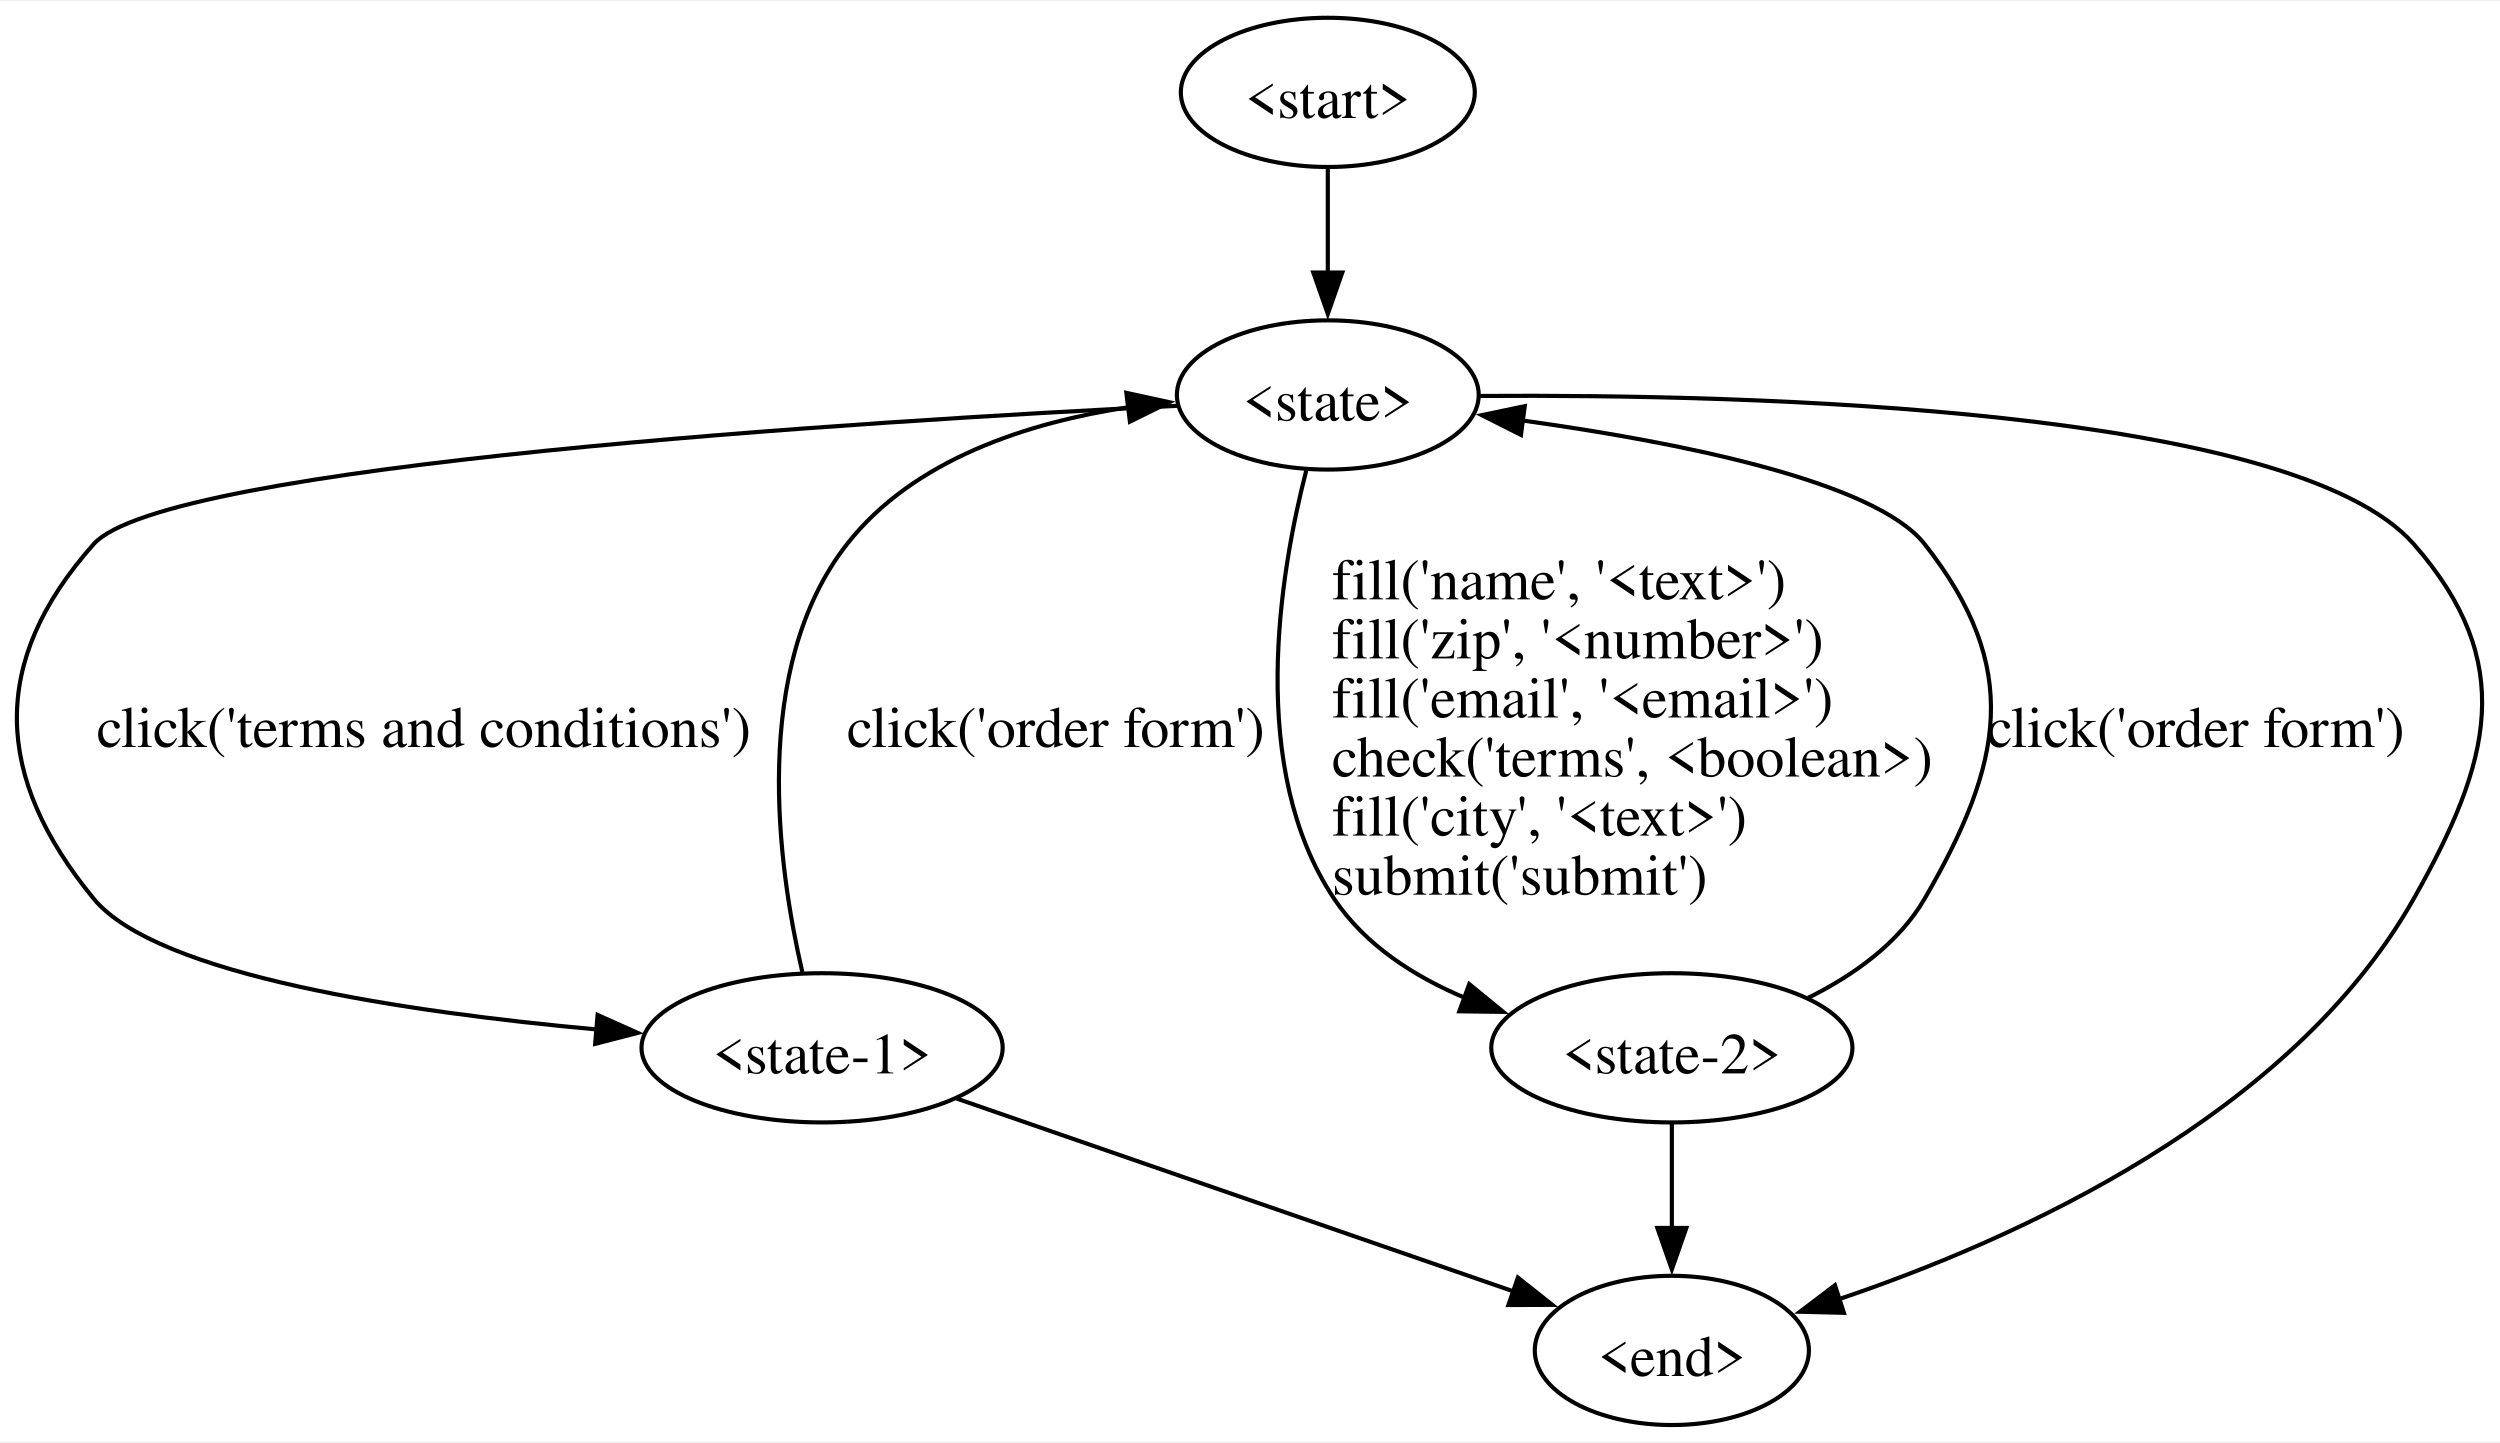
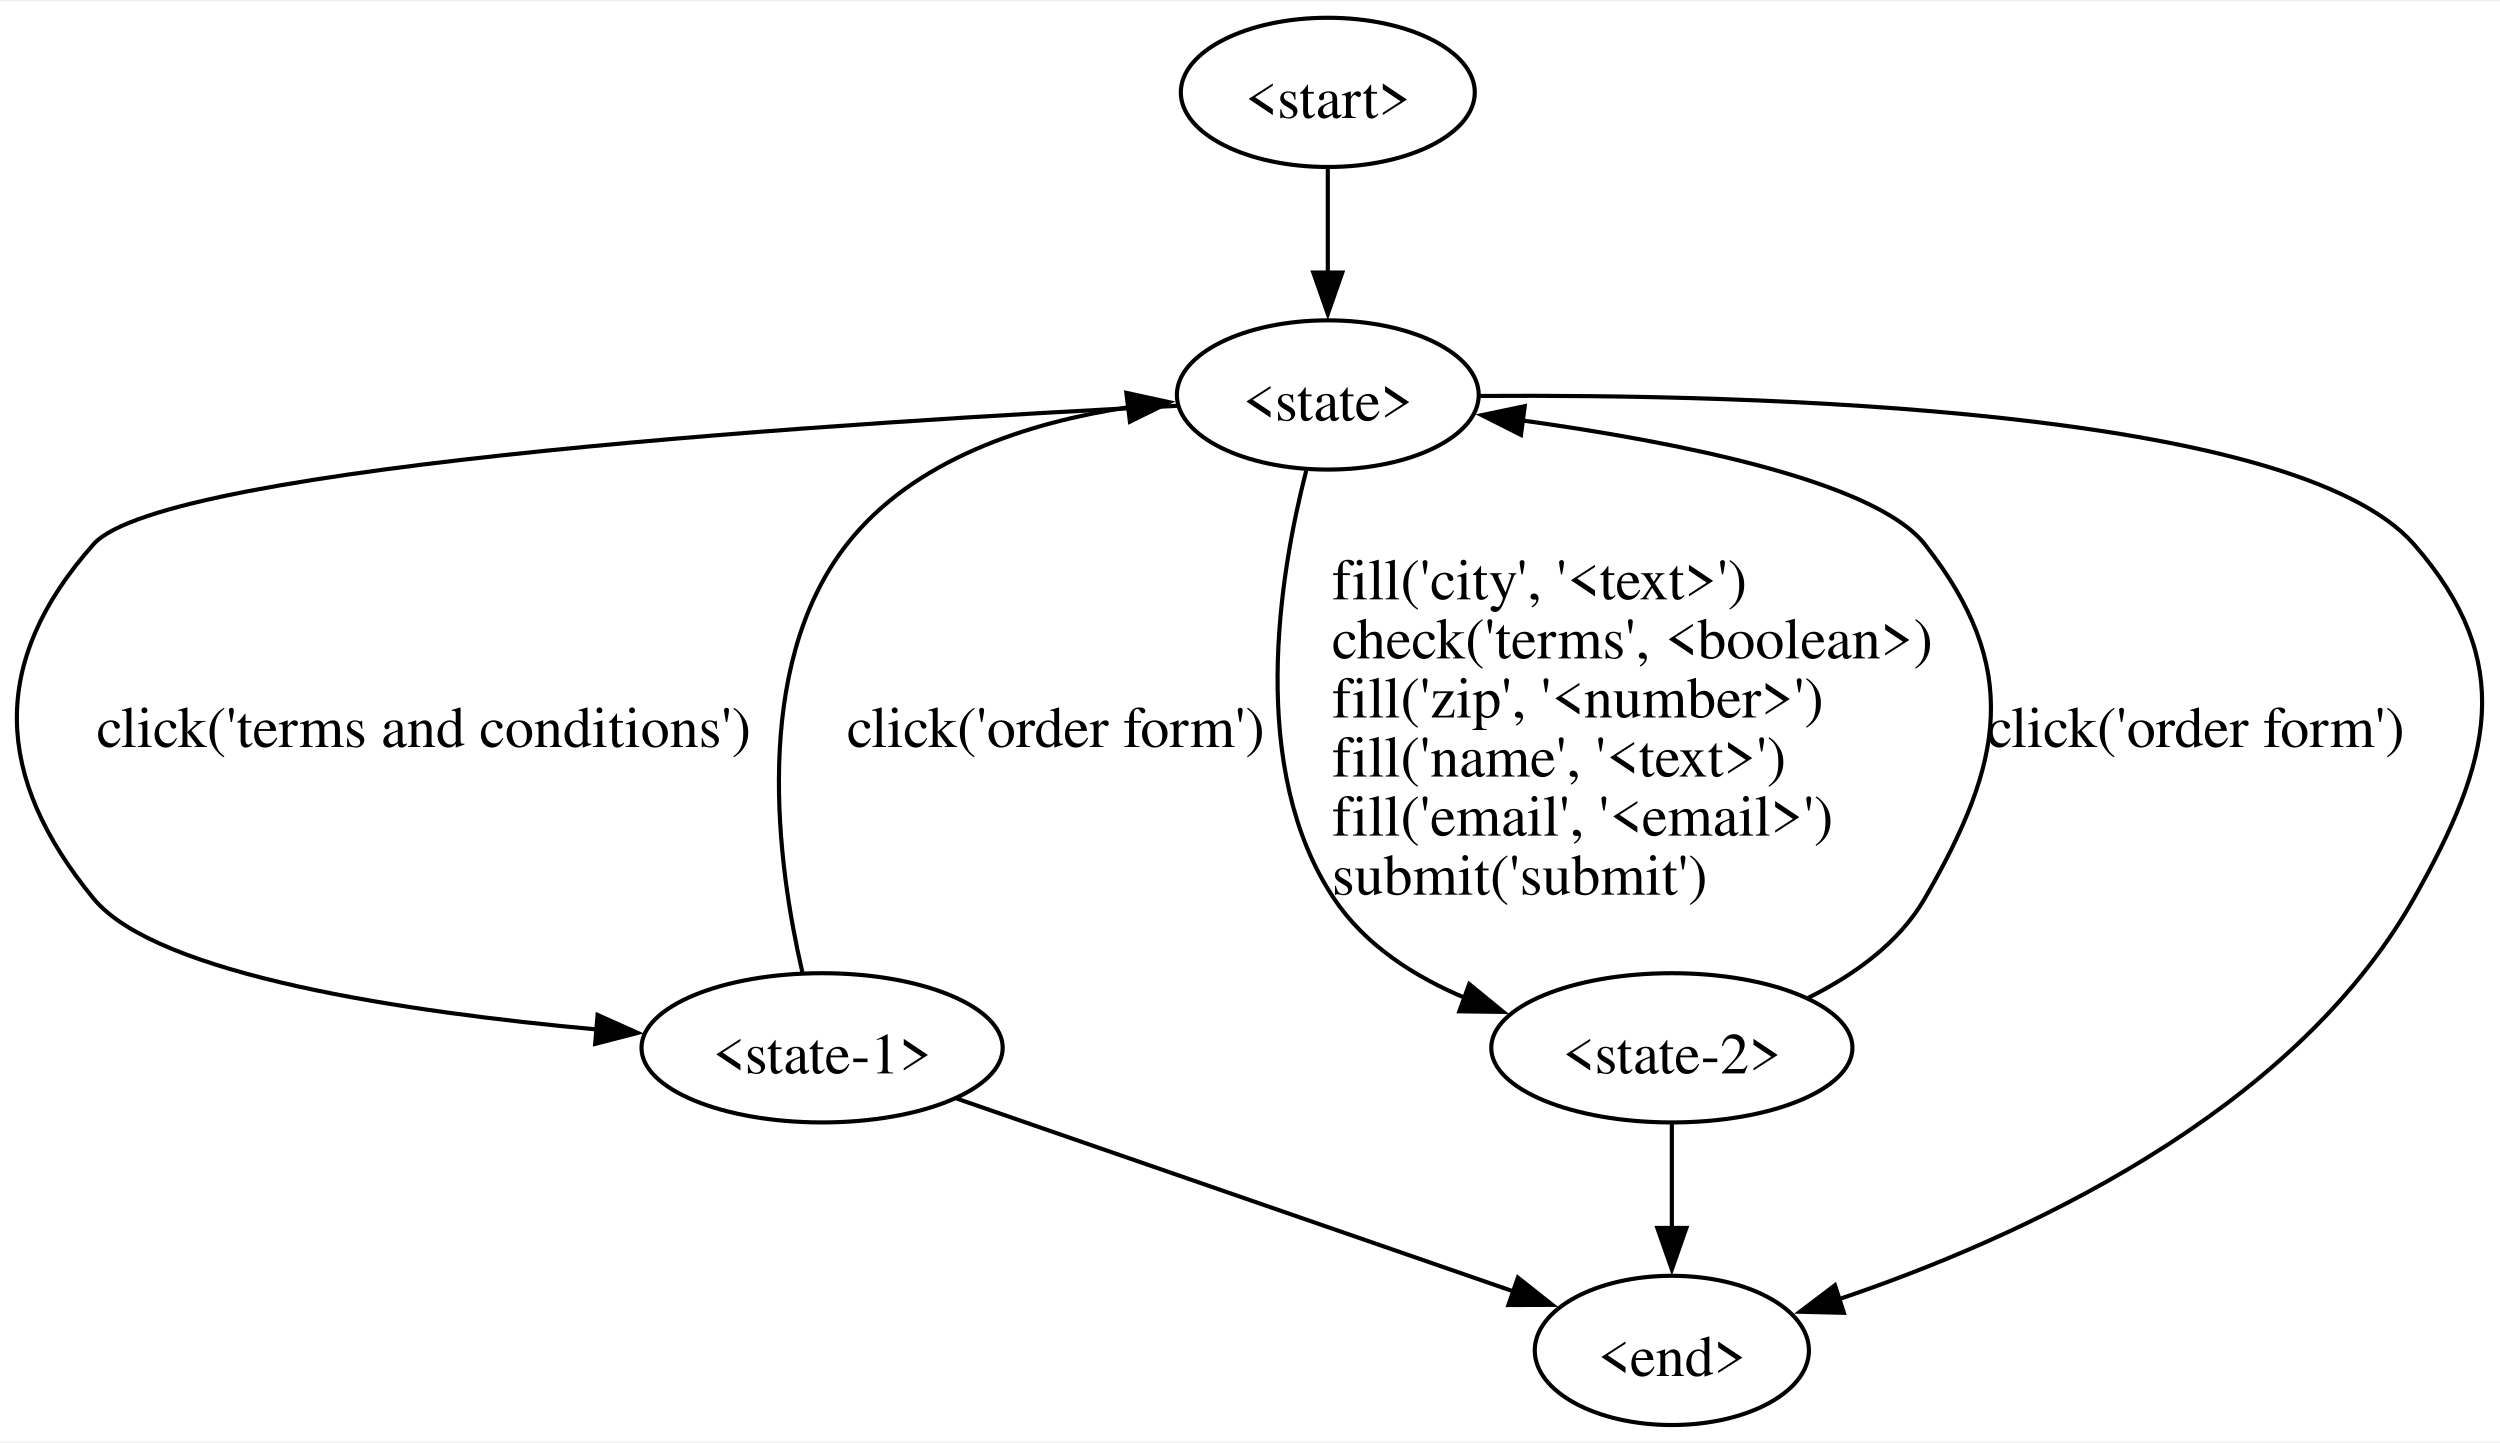
<svg xmlns="http://www.w3.org/2000/svg" width="603pt" height="348pt" viewBox="0.00 0.00 603.12 347.50">
  <g id="graph0" class="graph" transform="scale(1 1) rotate(0) translate(4 343.5)">
    <polygon fill="white" stroke="none" points="-4,4 -4,-343.5 599.12,-343.5 599.12,4 -4,4" />
    <g id="node1" class="node">
      <ellipse fill="none" stroke="black" cx="316.33" cy="-321.5" rx="35.46" ry="18" />
      <text text-anchor="middle" x="316.33" y="-315.32" font-family="Times,serif" font-size="14.00">&lt;start&gt;</text>
    </g>
    <g id="node2" class="node">
      <ellipse fill="none" stroke="black" cx="316.33" cy="-248.5" rx="36.41" ry="18" />
      <text text-anchor="middle" x="316.33" y="-242.32" font-family="Times,serif" font-size="14.00">&lt;state&gt;</text>
    </g>
    <g id="edge1" class="edge">
      <path fill="none" stroke="black" d="M316.33,-303.31C316.33,-295.73 316.33,-286.6 316.33,-278.04" />
      <polygon fill="black" stroke="black" points="319.83,-278.04 316.33,-268.04 312.83,-278.04 319.83,-278.04" />
    </g>
    <g id="node3" class="node">
      <ellipse fill="none" stroke="black" cx="194.33" cy="-91" rx="43.57" ry="18" />
      <text text-anchor="middle" x="194.33" y="-84.83" font-family="Times,serif" font-size="14.00">&lt;state-1&gt;</text>
    </g>
    <g id="edge2" class="edge">
      <path fill="none" stroke="black" d="M280.04,-245.89C204.45,-242.16 35.7,-231.75 18.58,-212.5 -6.67,-184.1 -5.52,-156.38 18.58,-127 33.77,-108.49 94.25,-99.58 140.06,-95.42" />
      <polygon fill="black" stroke="black" points="140.17,-98.93 149.84,-94.6 139.58,-91.95 140.17,-98.93" />
      <text text-anchor="start" x="19.33" y="-163.57" font-family="Times,serif" font-size="14.00">click('terms and conditions')</text>
    </g>
    <g id="node4" class="node">
      <ellipse fill="none" stroke="black" cx="399.33" cy="-91" rx="43.57" ry="18" />
      <text text-anchor="middle" x="399.33" y="-84.83" font-family="Times,serif" font-size="14.00">&lt;state-2&gt;</text>
    </g>
    <g id="edge3" class="edge">
      <path fill="none" stroke="black" d="M311.12,-230.23C304.67,-205.17 296.92,-158.32 317.83,-127 325.31,-115.79 337.2,-108.16 349.61,-102.97" />
      <polygon fill="black" stroke="black" points="350.45,-106.38 358.65,-99.67 348.06,-99.81 350.45,-106.38" />
-       <text text-anchor="start" x="317.33" y="-199.2" font-family="Times,serif" font-size="14.00">fill('name', '&lt;text&gt;')</text>
-       <text text-anchor="start" x="317.33" y="-184.95" font-family="Times,serif" font-size="14.00">fill('zip', '&lt;number&gt;')</text>
-       <text text-anchor="start" x="317.33" y="-170.7" font-family="Times,serif" font-size="14.00">fill('email', '&lt;email&gt;')</text>
-       <text text-anchor="start" x="317.33" y="-156.45" font-family="Times,serif" font-size="14.00">check('terms', &lt;boolean&gt;)</text>
-       <text text-anchor="start" x="317.33" y="-142.2" font-family="Times,serif" font-size="14.00">fill('city', '&lt;text&gt;')</text>
+       <text text-anchor="start" x="317.33" y="-199.2" font-family="Times,serif" font-size="14.00">fill('city', '&lt;text&gt;')</text>
+       <text text-anchor="start" x="317.33" y="-184.95" font-family="Times,serif" font-size="14.00">check('terms', &lt;boolean&gt;)</text>
+       <text text-anchor="start" x="317.33" y="-170.7" font-family="Times,serif" font-size="14.00">fill('zip', '&lt;number&gt;')</text>
+       <text text-anchor="start" x="317.33" y="-156.45" font-family="Times,serif" font-size="14.00">fill('name', '&lt;text&gt;')</text>
+       <text text-anchor="start" x="317.33" y="-142.2" font-family="Times,serif" font-size="14.00">fill('email', '&lt;email&gt;')</text>
      <text text-anchor="start" x="317.33" y="-127.95" font-family="Times,serif" font-size="14.00">submit('submit')</text>
    </g>
    <g id="node5" class="node">
      <ellipse fill="none" stroke="black" cx="399.33" cy="-18" rx="33.07" ry="18" />
      <text text-anchor="middle" x="399.33" y="-11.82" font-family="Times,serif" font-size="14.00">&lt;end&gt;</text>
    </g>
    <g id="edge4" class="edge">
      <path fill="none" stroke="black" d="M353.1,-248.26C418.17,-248.72 549.5,-245.43 578.33,-212.5 603.36,-183.91 597.01,-160.09 578.33,-127 548.78,-74.67 482.57,-44.85 439.49,-30.31" />
      <polygon fill="black" stroke="black" points="440.83,-27.07 430.24,-27.33 438.68,-33.73 440.83,-27.07" />
    </g>
    <g id="edge5" class="edge">
      <path fill="none" stroke="black" d="M189.56,-109.28C183.65,-134.77 176.97,-182.64 200.33,-212.5 216.39,-233.03 244.07,-241.88 268.36,-245.56" />
      <polygon fill="black" stroke="black" points="267.73,-249.01 278.09,-246.75 268.59,-242.06 267.73,-249.01" />
      <text text-anchor="start" x="200.33" y="-163.57" font-family="Times,serif" font-size="14.00">click('order form')</text>
    </g>
    <g id="edge6" class="edge">
      <path fill="none" stroke="black" d="M226.81,-78.75C263.29,-66.12 322.43,-45.63 361.11,-32.24" />
      <polygon fill="black" stroke="black" points="362.19,-35.57 370.49,-28.99 359.9,-28.95 362.19,-35.57" />
    </g>
    <g id="edge7" class="edge">
      <path fill="none" stroke="black" d="M432.22,-103.06C443.14,-108.48 454.09,-116.22 460.33,-127 479.37,-159.88 483.81,-182.62 460.33,-212.5 448.34,-227.76 400.45,-237.19 363.16,-242.36" />
      <polygon fill="black" stroke="black" points="362.93,-238.86 353.47,-243.63 363.84,-245.8 362.93,-238.86" />
      <text text-anchor="start" x="475.33" y="-163.57" font-family="Times,serif" font-size="14.00">click('order form')</text>
    </g>
    <g id="edge8" class="edge">
      <path fill="none" stroke="black" d="M399.33,-72.81C399.33,-65.23 399.33,-56.1 399.33,-47.54" />
      <polygon fill="black" stroke="black" points="402.83,-47.54 399.33,-37.54 395.83,-47.54 402.83,-47.54" />
    </g>
  </g>
</svg>
